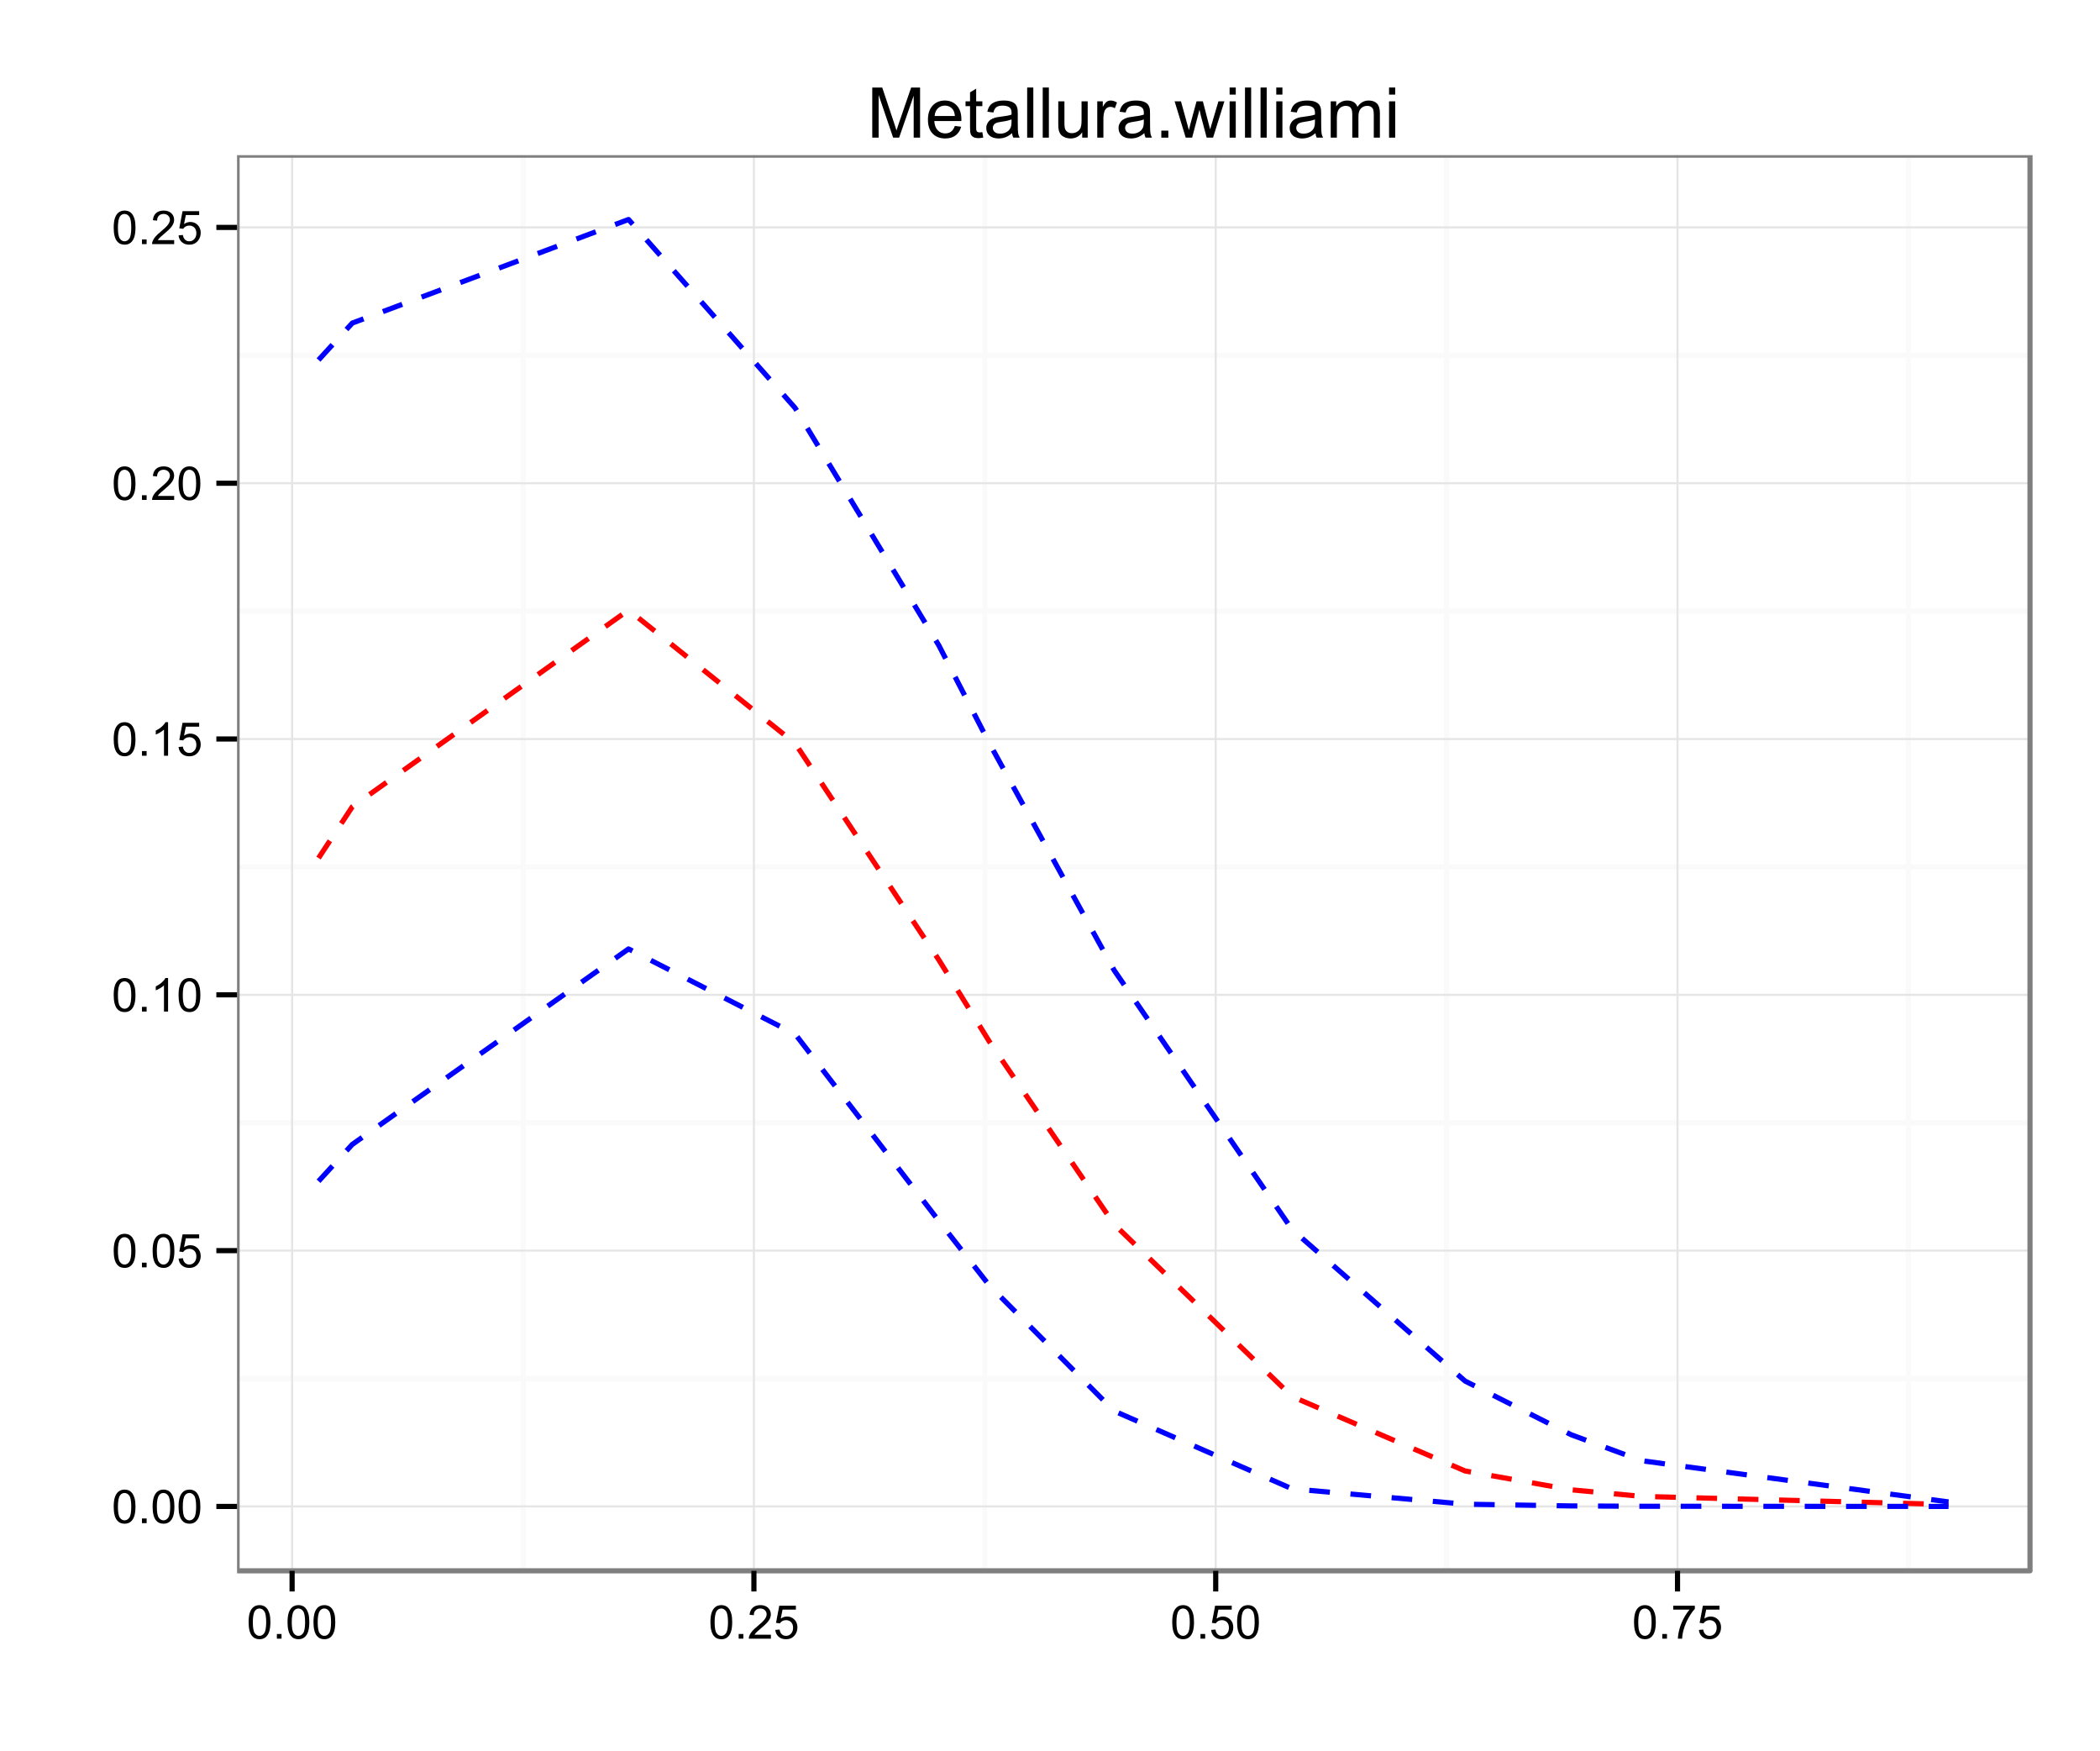
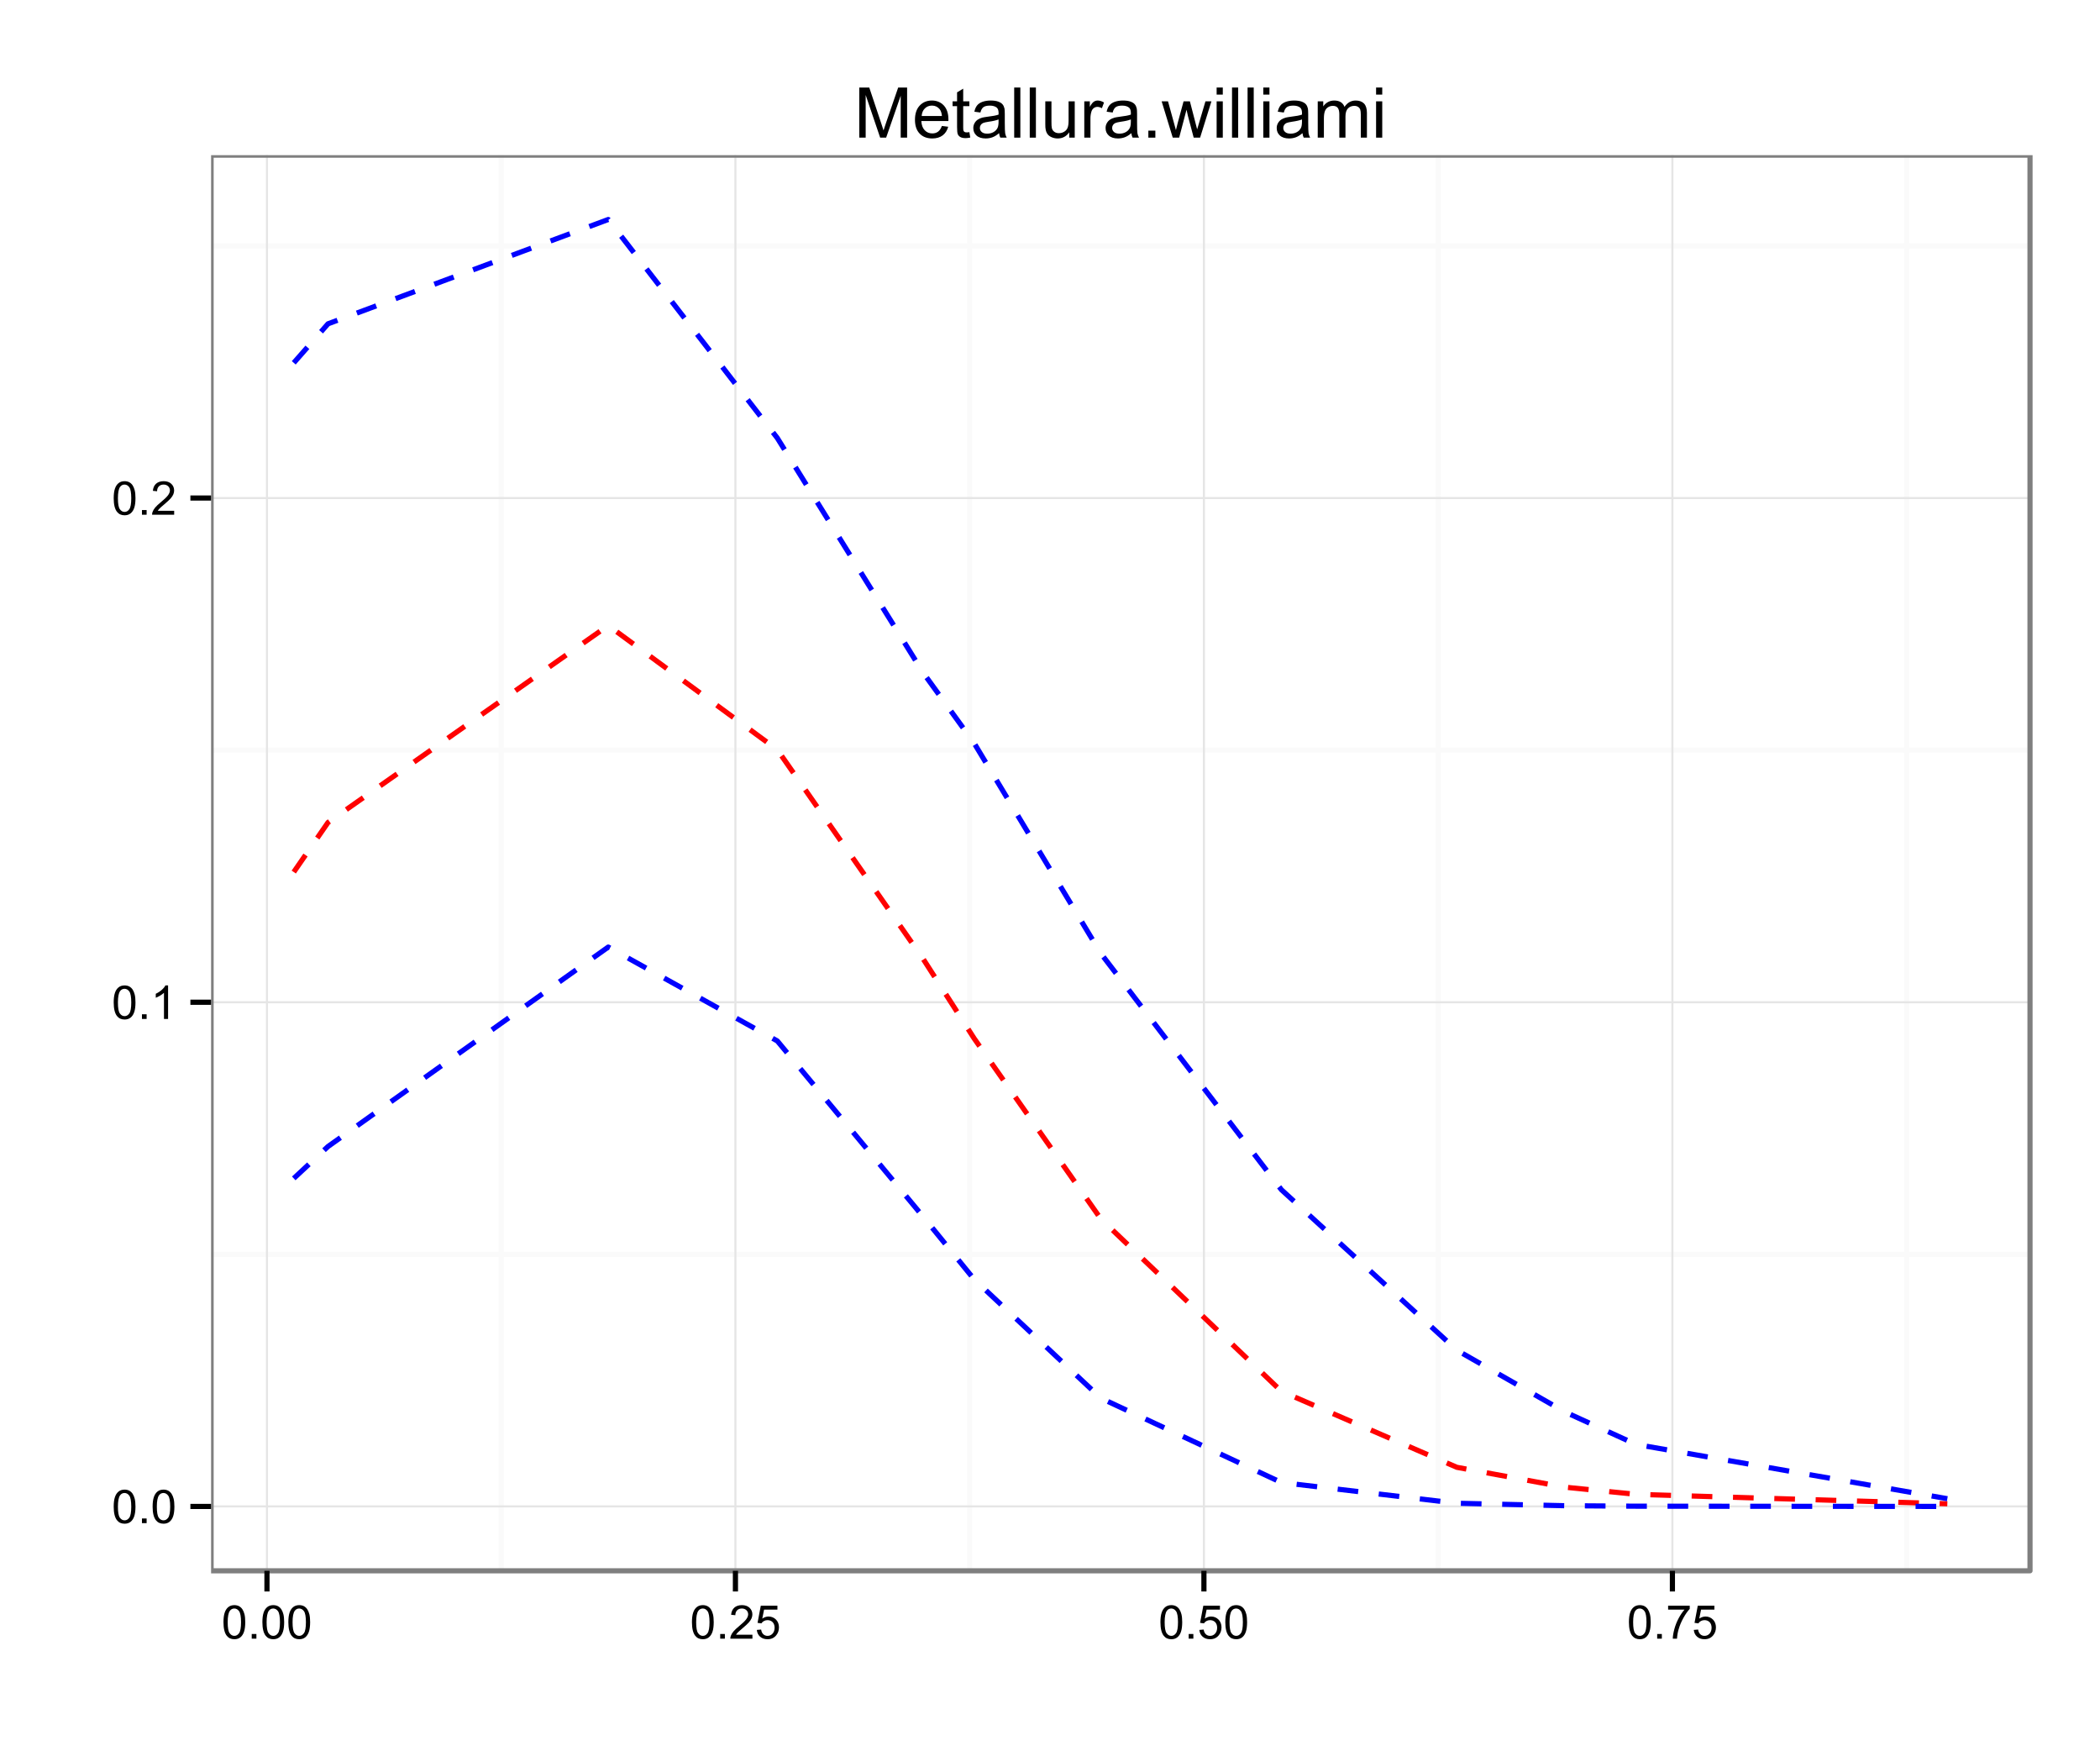
<svg xmlns="http://www.w3.org/2000/svg" xmlns:xlink="http://www.w3.org/1999/xlink" width="432pt" height="360pt" viewBox="0 0 432 360" version="1.1">
  <defs>
    <g>
      <symbol overflow="visible" id="glyph0-0">
        <path style="stroke:none;" d="M 0.398 -3.391 C 0.398 -4.199 0.48 -4.852 0.648 -5.352 C 0.812 -5.844 1.062 -6.227 1.395 -6.496 C 1.723 -6.762 2.137 -6.895 2.641 -6.898 C 3.004 -6.895 3.328 -6.82 3.609 -6.676 C 3.887 -6.523 4.113 -6.312 4.297 -6.035 C 4.477 -5.754 4.621 -5.41 4.723 -5.012 C 4.824 -4.605 4.875 -4.066 4.879 -3.391 C 4.875 -2.582 4.793 -1.93 4.629 -1.438 C 4.465 -0.938 4.215 -0.555 3.887 -0.289 C 3.555 -0.016 3.141 0.117 2.641 0.117 C 1.973 0.117 1.453 -0.117 1.078 -0.594 C 0.625 -1.164 0.398 -2.098 0.398 -3.391 Z M 1.266 -3.391 C 1.266 -2.258 1.395 -1.508 1.66 -1.137 C 1.922 -0.762 2.25 -0.574 2.641 -0.578 C 3.023 -0.574 3.348 -0.762 3.613 -1.141 C 3.875 -1.512 4.008 -2.262 4.012 -3.391 C 4.008 -4.52 3.875 -5.27 3.613 -5.645 C 3.348 -6.012 3.02 -6.199 2.629 -6.203 C 2.238 -6.199 1.93 -6.035 1.703 -5.711 C 1.41 -5.289 1.266 -4.516 1.266 -3.391 Z M 1.266 -3.391 " />
      </symbol>
      <symbol overflow="visible" id="glyph0-1">
        <path style="stroke:none;" d="M 0.871 0 L 0.871 -0.961 L 1.832 -0.961 L 1.832 0 Z M 0.871 0 " />
      </symbol>
      <symbol overflow="visible" id="glyph0-2">
-         <path style="stroke:none;" d="M 0.398 -1.801 L 1.285 -1.875 C 1.348 -1.441 1.5 -1.117 1.742 -0.902 C 1.977 -0.684 2.266 -0.574 2.605 -0.578 C 3.008 -0.574 3.352 -0.727 3.637 -1.035 C 3.914 -1.34 4.055 -1.746 4.059 -2.254 C 4.055 -2.734 3.918 -3.113 3.652 -3.395 C 3.379 -3.668 3.027 -3.809 2.594 -3.812 C 2.316 -3.809 2.07 -3.746 1.855 -3.625 C 1.633 -3.5 1.461 -3.34 1.34 -3.145 L 0.547 -3.25 L 1.215 -6.777 L 4.633 -6.777 L 4.633 -5.973 L 1.891 -5.973 L 1.52 -4.125 C 1.926 -4.41 2.359 -4.551 2.816 -4.555 C 3.414 -4.551 3.922 -4.344 4.336 -3.93 C 4.746 -3.512 4.949 -2.977 4.953 -2.328 C 4.949 -1.703 4.77 -1.168 4.41 -0.719 C 3.969 -0.16 3.367 0.117 2.605 0.117 C 1.977 0.117 1.465 -0.055 1.074 -0.406 C 0.676 -0.754 0.453 -1.219 0.398 -1.801 Z M 0.398 -1.801 " />
+         <path style="stroke:none;" d="M 3.578 0 L 2.734 0 L 2.734 -5.375 C 2.527 -5.18 2.262 -4.988 1.934 -4.793 C 1.602 -4.598 1.305 -4.453 1.047 -4.359 L 1.047 -5.176 C 1.516 -5.395 1.926 -5.664 2.281 -5.98 C 2.633 -6.293 2.883 -6.598 3.031 -6.898 L 3.578 -6.898 Z M 3.578 0 " />
      </symbol>
      <symbol overflow="visible" id="glyph0-3">
-         <path style="stroke:none;" d="M 3.578 0 L 2.734 0 L 2.734 -5.375 C 2.527 -5.18 2.262 -4.988 1.934 -4.793 C 1.602 -4.598 1.305 -4.453 1.047 -4.359 L 1.047 -5.176 C 1.516 -5.395 1.926 -5.664 2.281 -5.98 C 2.633 -6.293 2.883 -6.598 3.031 -6.898 L 3.578 -6.898 Z M 3.578 0 " />
+         <path style="stroke:none;" d="M 4.832 -0.812 L 4.832 0 L 0.289 0 C 0.281 -0.203 0.316 -0.398 0.391 -0.586 C 0.504 -0.895 0.688 -1.199 0.945 -1.5 C 1.195 -1.797 1.562 -2.141 2.047 -2.539 C 2.789 -3.148 3.297 -3.637 3.562 -3.996 C 3.824 -4.352 3.953 -4.688 3.957 -5.012 C 3.953 -5.34 3.836 -5.621 3.598 -5.855 C 3.355 -6.082 3.043 -6.199 2.664 -6.203 C 2.254 -6.199 1.93 -6.078 1.688 -5.836 C 1.441 -5.59 1.316 -5.25 1.316 -4.824 L 0.449 -4.914 C 0.508 -5.559 0.73 -6.051 1.121 -6.391 C 1.504 -6.727 2.023 -6.895 2.68 -6.898 C 3.336 -6.895 3.859 -6.715 4.246 -6.352 C 4.629 -5.984 4.82 -5.531 4.824 -4.992 C 4.82 -4.715 4.766 -4.441 4.652 -4.18 C 4.539 -3.91 4.352 -3.633 4.094 -3.34 C 3.832 -3.047 3.398 -2.645 2.793 -2.133 C 2.285 -1.707 1.961 -1.418 1.816 -1.266 C 1.672 -1.113 1.551 -0.961 1.461 -0.812 Z M 4.832 -0.812 " />
      </symbol>
      <symbol overflow="visible" id="glyph0-4">
-         <path style="stroke:none;" d="M 4.832 -0.812 L 4.832 0 L 0.289 0 C 0.281 -0.203 0.316 -0.398 0.391 -0.586 C 0.504 -0.895 0.688 -1.199 0.945 -1.5 C 1.195 -1.797 1.562 -2.141 2.047 -2.539 C 2.789 -3.148 3.297 -3.637 3.562 -3.996 C 3.824 -4.352 3.953 -4.688 3.957 -5.012 C 3.953 -5.34 3.836 -5.621 3.598 -5.855 C 3.355 -6.082 3.043 -6.199 2.664 -6.203 C 2.254 -6.199 1.93 -6.078 1.688 -5.836 C 1.441 -5.59 1.316 -5.25 1.316 -4.824 L 0.449 -4.914 C 0.508 -5.559 0.73 -6.051 1.121 -6.391 C 1.504 -6.727 2.023 -6.895 2.68 -6.898 C 3.336 -6.895 3.859 -6.715 4.246 -6.352 C 4.629 -5.984 4.82 -5.531 4.824 -4.992 C 4.82 -4.715 4.766 -4.441 4.652 -4.18 C 4.539 -3.91 4.352 -3.633 4.094 -3.34 C 3.832 -3.047 3.398 -2.645 2.793 -2.133 C 2.285 -1.707 1.961 -1.418 1.816 -1.266 C 1.672 -1.113 1.551 -0.961 1.461 -0.812 Z M 4.832 -0.812 " />
+         <path style="stroke:none;" d="M 0.398 -1.801 L 1.285 -1.875 C 1.348 -1.441 1.5 -1.117 1.742 -0.902 C 1.977 -0.684 2.266 -0.574 2.605 -0.578 C 3.008 -0.574 3.352 -0.727 3.637 -1.035 C 3.914 -1.34 4.055 -1.746 4.059 -2.254 C 4.055 -2.734 3.918 -3.113 3.652 -3.395 C 3.379 -3.668 3.027 -3.809 2.594 -3.812 C 2.316 -3.809 2.07 -3.746 1.855 -3.625 C 1.633 -3.5 1.461 -3.34 1.34 -3.145 L 0.547 -3.25 L 1.215 -6.777 L 4.633 -6.777 L 4.633 -5.973 L 1.891 -5.973 L 1.52 -4.125 C 1.926 -4.41 2.359 -4.551 2.816 -4.555 C 3.414 -4.551 3.922 -4.344 4.336 -3.93 C 4.746 -3.512 4.949 -2.977 4.953 -2.328 C 4.949 -1.703 4.77 -1.168 4.41 -0.719 C 3.969 -0.16 3.367 0.117 2.605 0.117 C 1.977 0.117 1.465 -0.055 1.074 -0.406 C 0.676 -0.754 0.453 -1.219 0.398 -1.801 Z M 0.398 -1.801 " />
      </symbol>
      <symbol overflow="visible" id="glyph0-5">
        <path style="stroke:none;" d="M 0.453 -5.973 L 0.453 -6.781 L 4.902 -6.781 L 4.902 -6.125 C 4.461 -5.656 4.027 -5.039 3.602 -4.27 C 3.168 -3.496 2.836 -2.703 2.605 -1.891 C 2.434 -1.312 2.324 -0.684 2.281 0 L 1.414 0 C 1.422 -0.539 1.531 -1.191 1.734 -1.961 C 1.938 -2.723 2.227 -3.461 2.609 -4.176 C 2.984 -4.883 3.391 -5.48 3.82 -5.973 Z M 0.453 -5.973 " />
      </symbol>
      <symbol overflow="visible" id="glyph1-0">
        <path style="stroke:none;" d="M 1.07 0 L 1.07 -10.309 L 3.121 -10.309 L 5.562 -3.008 C 5.781 -2.324 5.945 -1.816 6.055 -1.484 C 6.168 -1.855 6.352 -2.406 6.602 -3.137 L 9.07 -10.309 L 10.906 -10.309 L 10.906 0 L 9.59 0 L 9.59 -8.629 L 6.594 0 L 5.363 0 L 2.383 -8.773 L 2.383 0 Z M 1.07 0 " />
      </symbol>
      <symbol overflow="visible" id="glyph1-1">
        <path style="stroke:none;" d="M 6.062 -2.406 L 7.367 -2.242 C 7.156 -1.477 6.777 -0.883 6.223 -0.465 C 5.664 -0.043 4.949 0.164 4.086 0.168 C 2.988 0.164 2.121 -0.168 1.484 -0.84 C 0.844 -1.508 0.527 -2.453 0.527 -3.672 C 0.527 -4.926 0.848 -5.898 1.496 -6.594 C 2.141 -7.285 2.98 -7.633 4.016 -7.637 C 5.008 -7.633 5.824 -7.293 6.461 -6.617 C 7.09 -5.934 7.406 -4.977 7.41 -3.746 C 7.406 -3.668 7.402 -3.559 7.402 -3.41 L 1.836 -3.41 C 1.879 -2.59 2.113 -1.961 2.531 -1.523 C 2.945 -1.086 3.465 -0.867 4.094 -0.871 C 4.555 -0.867 4.949 -0.988 5.281 -1.234 C 5.605 -1.477 5.867 -1.867 6.062 -2.406 Z M 1.906 -4.449 L 6.074 -4.449 C 6.016 -5.074 5.855 -5.547 5.598 -5.863 C 5.191 -6.348 4.668 -6.59 4.027 -6.594 C 3.441 -6.59 2.953 -6.398 2.562 -6.012 C 2.164 -5.621 1.945 -5.098 1.906 -4.449 Z M 1.906 -4.449 " />
      </symbol>
      <symbol overflow="visible" id="glyph1-2">
        <path style="stroke:none;" d="M 3.711 -1.133 L 3.895 -0.016 C 3.535 0.059 3.215 0.094 2.938 0.098 C 2.477 0.094 2.121 0.023 1.871 -0.117 C 1.613 -0.262 1.438 -0.453 1.336 -0.691 C 1.23 -0.926 1.176 -1.422 1.18 -2.188 L 1.18 -6.484 L 0.254 -6.484 L 0.254 -7.469 L 1.18 -7.469 L 1.18 -9.316 L 2.441 -10.074 L 2.441 -7.469 L 3.711 -7.469 L 3.711 -6.484 L 2.441 -6.484 L 2.441 -2.117 C 2.438 -1.75 2.461 -1.52 2.508 -1.418 C 2.551 -1.316 2.621 -1.234 2.723 -1.172 C 2.82 -1.109 2.965 -1.078 3.156 -1.082 C 3.293 -1.078 3.477 -1.094 3.711 -1.133 Z M 3.711 -1.133 " />
      </symbol>
      <symbol overflow="visible" id="glyph1-3">
        <path style="stroke:none;" d="M 5.82 -0.922 C 5.348 -0.52 4.898 -0.238 4.465 -0.078 C 4.031 0.086 3.566 0.164 3.074 0.168 C 2.25 0.164 1.617 -0.035 1.18 -0.434 C 0.734 -0.832 0.516 -1.344 0.52 -1.969 C 0.516 -2.332 0.598 -2.664 0.77 -2.969 C 0.934 -3.27 1.152 -3.512 1.422 -3.699 C 1.691 -3.879 1.996 -4.02 2.336 -4.113 C 2.582 -4.176 2.957 -4.238 3.461 -4.305 C 4.48 -4.422 5.23 -4.566 5.715 -4.738 C 5.715 -4.91 5.719 -5.02 5.723 -5.07 C 5.719 -5.582 5.598 -5.945 5.363 -6.16 C 5.035 -6.441 4.555 -6.586 3.922 -6.59 C 3.324 -6.586 2.887 -6.48 2.605 -6.273 C 2.32 -6.062 2.109 -5.695 1.977 -5.168 L 0.738 -5.336 C 0.848 -5.863 1.031 -6.293 1.293 -6.621 C 1.547 -6.945 1.918 -7.195 2.41 -7.371 C 2.895 -7.547 3.461 -7.633 4.105 -7.637 C 4.742 -7.633 5.262 -7.559 5.66 -7.41 C 6.059 -7.258 6.352 -7.07 6.539 -6.844 C 6.727 -6.617 6.855 -6.328 6.934 -5.984 C 6.973 -5.766 6.996 -5.379 6.996 -4.816 L 6.996 -3.129 C 6.996 -1.949 7.02 -1.203 7.074 -0.895 C 7.125 -0.582 7.234 -0.285 7.398 0 L 6.074 0 C 5.941 -0.262 5.855 -0.566 5.82 -0.922 Z M 5.715 -3.746 C 5.254 -3.555 4.566 -3.398 3.648 -3.27 C 3.125 -3.191 2.758 -3.105 2.543 -3.016 C 2.328 -2.918 2.16 -2.781 2.047 -2.605 C 1.926 -2.422 1.867 -2.223 1.871 -2.004 C 1.867 -1.664 1.996 -1.383 2.254 -1.16 C 2.508 -0.934 2.883 -0.82 3.375 -0.824 C 3.859 -0.82 4.293 -0.926 4.676 -1.141 C 5.055 -1.352 5.332 -1.645 5.512 -2.02 C 5.645 -2.301 5.711 -2.723 5.715 -3.285 Z M 5.715 -3.746 " />
      </symbol>
      <symbol overflow="visible" id="glyph1-4">
        <path style="stroke:none;" d="M 0.922 0 L 0.922 -10.309 L 2.188 -10.309 L 2.188 0 Z M 0.922 0 " />
      </symbol>
      <symbol overflow="visible" id="glyph1-5">
        <path style="stroke:none;" d="M 5.844 0 L 5.844 -1.098 C 5.258 -0.254 4.469 0.164 3.473 0.168 C 3.031 0.164 2.621 0.082 2.238 -0.082 C 1.855 -0.25 1.57 -0.461 1.387 -0.719 C 1.199 -0.973 1.07 -1.285 1 -1.66 C 0.945 -1.902 0.918 -2.297 0.922 -2.84 L 0.922 -7.469 L 2.188 -7.469 L 2.188 -3.324 C 2.184 -2.66 2.211 -2.215 2.266 -1.988 C 2.34 -1.652 2.508 -1.395 2.77 -1.207 C 3.023 -1.016 3.344 -0.918 3.727 -0.922 C 4.105 -0.918 4.461 -1.016 4.793 -1.211 C 5.125 -1.402 5.359 -1.668 5.5 -2.008 C 5.637 -2.34 5.707 -2.824 5.711 -3.465 L 5.711 -7.469 L 6.977 -7.469 L 6.977 0 Z M 5.844 0 " />
      </symbol>
      <symbol overflow="visible" id="glyph1-6">
        <path style="stroke:none;" d="M 0.934 0 L 0.934 -7.469 L 2.074 -7.469 L 2.074 -6.336 C 2.363 -6.859 2.629 -7.211 2.879 -7.383 C 3.121 -7.551 3.395 -7.633 3.691 -7.637 C 4.117 -7.633 4.551 -7.496 4.992 -7.227 L 4.555 -6.055 C 4.242 -6.234 3.934 -6.328 3.629 -6.328 C 3.348 -6.328 3.102 -6.242 2.883 -6.078 C 2.66 -5.906 2.5 -5.676 2.41 -5.387 C 2.266 -4.934 2.195 -4.441 2.199 -3.91 L 2.199 0 Z M 0.934 0 " />
      </symbol>
      <symbol overflow="visible" id="glyph1-7">
        <path style="stroke:none;" d="M 1.309 0 L 1.309 -1.441 L 2.75 -1.441 L 2.75 0 Z M 1.309 0 " />
      </symbol>
      <symbol overflow="visible" id="glyph1-8">
        <path style="stroke:none;" d="M 2.328 0 L 0.043 -7.469 L 1.352 -7.469 L 2.539 -3.156 L 2.98 -1.555 C 2.996 -1.629 3.125 -2.145 3.367 -3.094 L 4.555 -7.469 L 5.855 -7.469 L 6.977 -3.137 L 7.348 -1.707 L 7.777 -3.148 L 9.055 -7.469 L 10.285 -7.469 L 7.953 0 L 6.637 0 L 5.449 -4.473 L 5.16 -5.746 L 3.648 0 Z M 2.328 0 " />
      </symbol>
      <symbol overflow="visible" id="glyph1-9">
        <path style="stroke:none;" d="M 0.957 -8.852 L 0.957 -10.309 L 2.223 -10.309 L 2.223 -8.852 Z M 0.957 0 L 0.957 -7.469 L 2.223 -7.469 L 2.223 0 Z M 0.957 0 " />
      </symbol>
      <symbol overflow="visible" id="glyph1-10">
        <path style="stroke:none;" d="M 0.949 0 L 0.949 -7.469 L 2.082 -7.469 L 2.082 -6.418 C 2.312 -6.781 2.625 -7.078 3.016 -7.301 C 3.402 -7.523 3.844 -7.633 4.344 -7.637 C 4.895 -7.633 5.352 -7.52 5.707 -7.289 C 6.059 -7.059 6.305 -6.738 6.453 -6.328 C 7.039 -7.199 7.809 -7.633 8.762 -7.637 C 9.496 -7.633 10.066 -7.43 10.469 -7.02 C 10.863 -6.609 11.062 -5.977 11.066 -5.125 L 11.066 0 L 9.809 0 L 9.809 -4.703 C 9.809 -5.207 9.766 -5.57 9.684 -5.797 C 9.602 -6.016 9.453 -6.195 9.238 -6.336 C 9.02 -6.469 8.766 -6.539 8.48 -6.539 C 7.949 -6.539 7.516 -6.363 7.172 -6.016 C 6.824 -5.664 6.648 -5.105 6.652 -4.34 L 6.652 0 L 5.387 0 L 5.387 -4.852 C 5.383 -5.414 5.281 -5.836 5.074 -6.117 C 4.867 -6.398 4.527 -6.539 4.062 -6.539 C 3.703 -6.539 3.375 -6.445 3.074 -6.258 C 2.77 -6.07 2.551 -5.793 2.418 -5.434 C 2.281 -5.07 2.215 -4.551 2.215 -3.875 L 2.215 0 Z M 0.949 0 " />
      </symbol>
    </g>
    <clipPath id="clip1">
-       <path d="M 48.762 31.906 L 418.602 31.906 L 418.602 324.051 L 48.762 324.051 Z M 48.762 31.906 " />
+       <path d="M 43.422 31.906 L 418.602 31.906 L 418.602 324.051 L 43.422 324.051 Z M 43.422 31.906 " />
    </clipPath>
  </defs>
-   <g id="surface241">
+   <g id="surface286">
    <rect x="0" y="0" width="432" height="360" style="fill:rgb(100%,100%,100%);fill-opacity:1;stroke:none;" />
    <rect x="0" y="0" width="432" height="360" style="fill:rgb(100%,100%,100%);fill-opacity:1;stroke:none;" />
    <path style="fill:none;stroke-width:1.063;stroke-linecap:round;stroke-linejoin:round;stroke:rgb(100%,100%,100%);stroke-opacity:1;stroke-miterlimit:10;" d="M 0 360 L 432 360 L 432 0 L 0 0 Z M 0 360 " />
    <g clip-path="url(#clip1)" clip-rule="nonzero">
-       <path style=" stroke:none;fill-rule:nonzero;fill:rgb(100%,100%,100%);fill-opacity:1;" d="M 48.762 323.051 L 417.602 323.051 L 417.602 31.906 L 48.762 31.906 Z M 48.762 323.051 " />
-       <path style="fill:none;stroke-width:1.063;stroke-linecap:butt;stroke-linejoin:round;stroke:rgb(98.039%,98.039%,98.039%);stroke-opacity:1;stroke-miterlimit:10;" d="M 48.762 283.512 L 417.602 283.512 " />
-       <path style="fill:none;stroke-width:1.063;stroke-linecap:butt;stroke-linejoin:round;stroke:rgb(98.039%,98.039%,98.039%);stroke-opacity:1;stroke-miterlimit:10;" d="M 48.762 230.902 L 417.602 230.902 " />
-       <path style="fill:none;stroke-width:1.063;stroke-linecap:butt;stroke-linejoin:round;stroke:rgb(98.039%,98.039%,98.039%);stroke-opacity:1;stroke-miterlimit:10;" d="M 48.762 178.293 L 417.602 178.293 " />
-       <path style="fill:none;stroke-width:1.063;stroke-linecap:butt;stroke-linejoin:round;stroke:rgb(98.039%,98.039%,98.039%);stroke-opacity:1;stroke-miterlimit:10;" d="M 48.762 125.684 L 417.602 125.684 " />
-       <path style="fill:none;stroke-width:1.063;stroke-linecap:butt;stroke-linejoin:round;stroke:rgb(98.039%,98.039%,98.039%);stroke-opacity:1;stroke-miterlimit:10;" d="M 48.762 73.074 L 417.602 73.074 " />
-       <path style="fill:none;stroke-width:1.063;stroke-linecap:butt;stroke-linejoin:round;stroke:rgb(98.039%,98.039%,98.039%);stroke-opacity:1;stroke-miterlimit:10;" d="M 107.59 323.051 L 107.59 31.906 " />
-       <path style="fill:none;stroke-width:1.063;stroke-linecap:butt;stroke-linejoin:round;stroke:rgb(98.039%,98.039%,98.039%);stroke-opacity:1;stroke-miterlimit:10;" d="M 202.59 323.051 L 202.59 31.906 " />
-       <path style="fill:none;stroke-width:1.063;stroke-linecap:butt;stroke-linejoin:round;stroke:rgb(98.039%,98.039%,98.039%);stroke-opacity:1;stroke-miterlimit:10;" d="M 297.59 323.051 L 297.59 31.906 " />
-       <path style="fill:none;stroke-width:1.063;stroke-linecap:butt;stroke-linejoin:round;stroke:rgb(98.039%,98.039%,98.039%);stroke-opacity:1;stroke-miterlimit:10;" d="M 392.59 323.051 L 392.59 31.906 " />
-       <path style="fill:none;stroke-width:0.425;stroke-linecap:butt;stroke-linejoin:round;stroke:rgb(89.804%,89.804%,89.804%);stroke-opacity:1;stroke-miterlimit:10;" d="M 48.762 309.816 L 417.602 309.816 " />
-       <path style="fill:none;stroke-width:0.425;stroke-linecap:butt;stroke-linejoin:round;stroke:rgb(89.804%,89.804%,89.804%);stroke-opacity:1;stroke-miterlimit:10;" d="M 48.762 257.207 L 417.602 257.207 " />
-       <path style="fill:none;stroke-width:0.425;stroke-linecap:butt;stroke-linejoin:round;stroke:rgb(89.804%,89.804%,89.804%);stroke-opacity:1;stroke-miterlimit:10;" d="M 48.762 204.598 L 417.602 204.598 " />
-       <path style="fill:none;stroke-width:0.425;stroke-linecap:butt;stroke-linejoin:round;stroke:rgb(89.804%,89.804%,89.804%);stroke-opacity:1;stroke-miterlimit:10;" d="M 48.762 151.988 L 417.602 151.988 " />
-       <path style="fill:none;stroke-width:0.425;stroke-linecap:butt;stroke-linejoin:round;stroke:rgb(89.804%,89.804%,89.804%);stroke-opacity:1;stroke-miterlimit:10;" d="M 48.762 99.379 L 417.602 99.379 " />
-       <path style="fill:none;stroke-width:0.425;stroke-linecap:butt;stroke-linejoin:round;stroke:rgb(89.804%,89.804%,89.804%);stroke-opacity:1;stroke-miterlimit:10;" d="M 48.762 46.77 L 417.602 46.77 " />
-       <path style="fill:none;stroke-width:0.425;stroke-linecap:butt;stroke-linejoin:round;stroke:rgb(89.804%,89.804%,89.804%);stroke-opacity:1;stroke-miterlimit:10;" d="M 60.09 323.051 L 60.09 31.906 " />
-       <path style="fill:none;stroke-width:0.425;stroke-linecap:butt;stroke-linejoin:round;stroke:rgb(89.804%,89.804%,89.804%);stroke-opacity:1;stroke-miterlimit:10;" d="M 155.09 323.051 L 155.09 31.906 " />
-       <path style="fill:none;stroke-width:0.425;stroke-linecap:butt;stroke-linejoin:round;stroke:rgb(89.804%,89.804%,89.804%);stroke-opacity:1;stroke-miterlimit:10;" d="M 250.09 323.051 L 250.09 31.906 " />
-       <path style="fill:none;stroke-width:0.425;stroke-linecap:butt;stroke-linejoin:round;stroke:rgb(89.804%,89.804%,89.804%);stroke-opacity:1;stroke-miterlimit:10;" d="M 345.09 323.051 L 345.09 31.906 " />
-       <path style="fill:none;stroke-width:1.063;stroke-linecap:butt;stroke-linejoin:round;stroke:rgb(100%,0%,0%);stroke-opacity:1;stroke-dasharray:4.252,4.252;stroke-miterlimit:1;" d="M 65.527 176.473 L 72.477 165.918 L 129.297 125.457 L 163.582 152.902 L 193.156 197.453 L 203.508 214.188 L 229.18 251.777 L 265.797 287.215 L 301.383 302.52 L 323.227 306.395 L 337.715 307.75 L 400.836 309.418 " />
-       <path style="fill:none;stroke-width:1.063;stroke-linecap:butt;stroke-linejoin:round;stroke:rgb(0%,0%,100%);stroke-opacity:1;stroke-dasharray:4.252,4.252;stroke-miterlimit:1;" d="M 65.527 74.035 L 72.477 66.441 L 129.297 45.141 L 163.582 83.922 L 193.156 132.777 L 203.508 152.832 L 229.18 199.52 L 265.797 252.863 L 301.383 284.031 L 323.227 295.078 L 337.715 300.418 L 400.836 308.887 " />
-       <path style="fill:none;stroke-width:1.063;stroke-linecap:butt;stroke-linejoin:round;stroke:rgb(0%,0%,100%);stroke-opacity:1;stroke-dasharray:4.252,4.252;stroke-miterlimit:1;" d="M 65.527 242.934 L 72.477 235.359 L 129.297 195.16 L 163.582 212.676 L 193.156 251.129 L 203.508 264.359 L 229.18 290.188 L 265.797 306.195 L 301.383 309.355 L 323.227 309.715 L 337.715 309.781 L 400.836 309.816 " />
-       <path style="fill:none;stroke-width:1.063;stroke-linecap:round;stroke-linejoin:round;stroke:rgb(49.804%,49.804%,49.804%);stroke-opacity:1;stroke-miterlimit:10;" d="M 48.762 323.051 L 417.602 323.051 L 417.602 31.906 L 48.762 31.906 Z M 48.762 323.051 " />
+       <path style=" stroke:none;fill-rule:nonzero;fill:rgb(100%,100%,100%);fill-opacity:1;" d="M 43.422 323.051 L 417.602 323.051 L 417.602 31.906 L 43.422 31.906 Z M 43.422 323.051 " />
+       <path style="fill:none;stroke-width:1.063;stroke-linecap:butt;stroke-linejoin:round;stroke:rgb(98.039%,98.039%,98.039%);stroke-opacity:1;stroke-miterlimit:10;" d="M 43.422 257.969 L 417.602 257.969 " />
+       <path style="fill:none;stroke-width:1.063;stroke-linecap:butt;stroke-linejoin:round;stroke:rgb(98.039%,98.039%,98.039%);stroke-opacity:1;stroke-miterlimit:10;" d="M 43.422 154.273 L 417.602 154.273 " />
+       <path style="fill:none;stroke-width:1.063;stroke-linecap:butt;stroke-linejoin:round;stroke:rgb(98.039%,98.039%,98.039%);stroke-opacity:1;stroke-miterlimit:10;" d="M 43.422 50.578 L 417.602 50.578 " />
+       <path style="fill:none;stroke-width:1.063;stroke-linecap:butt;stroke-linejoin:round;stroke:rgb(98.039%,98.039%,98.039%);stroke-opacity:1;stroke-miterlimit:10;" d="M 103.105 323.051 L 103.105 31.906 " />
+       <path style="fill:none;stroke-width:1.063;stroke-linecap:butt;stroke-linejoin:round;stroke:rgb(98.039%,98.039%,98.039%);stroke-opacity:1;stroke-miterlimit:10;" d="M 199.477 323.051 L 199.477 31.906 " />
+       <path style="fill:none;stroke-width:1.063;stroke-linecap:butt;stroke-linejoin:round;stroke:rgb(98.039%,98.039%,98.039%);stroke-opacity:1;stroke-miterlimit:10;" d="M 295.852 323.051 L 295.852 31.906 " />
+       <path style="fill:none;stroke-width:1.063;stroke-linecap:butt;stroke-linejoin:round;stroke:rgb(98.039%,98.039%,98.039%);stroke-opacity:1;stroke-miterlimit:10;" d="M 392.227 323.051 L 392.227 31.906 " />
+       <path style="fill:none;stroke-width:0.425;stroke-linecap:butt;stroke-linejoin:round;stroke:rgb(89.804%,89.804%,89.804%);stroke-opacity:1;stroke-miterlimit:10;" d="M 43.422 309.816 L 417.602 309.816 " />
+       <path style="fill:none;stroke-width:0.425;stroke-linecap:butt;stroke-linejoin:round;stroke:rgb(89.804%,89.804%,89.804%);stroke-opacity:1;stroke-miterlimit:10;" d="M 43.422 206.121 L 417.602 206.121 " />
+       <path style="fill:none;stroke-width:0.425;stroke-linecap:butt;stroke-linejoin:round;stroke:rgb(89.804%,89.804%,89.804%);stroke-opacity:1;stroke-miterlimit:10;" d="M 43.422 102.426 L 417.602 102.426 " />
+       <path style="fill:none;stroke-width:0.425;stroke-linecap:butt;stroke-linejoin:round;stroke:rgb(89.804%,89.804%,89.804%);stroke-opacity:1;stroke-miterlimit:10;" d="M 54.918 323.051 L 54.918 31.906 " />
+       <path style="fill:none;stroke-width:0.425;stroke-linecap:butt;stroke-linejoin:round;stroke:rgb(89.804%,89.804%,89.804%);stroke-opacity:1;stroke-miterlimit:10;" d="M 151.289 323.051 L 151.289 31.906 " />
+       <path style="fill:none;stroke-width:0.425;stroke-linecap:butt;stroke-linejoin:round;stroke:rgb(89.804%,89.804%,89.804%);stroke-opacity:1;stroke-miterlimit:10;" d="M 247.664 323.051 L 247.664 31.906 " />
+       <path style="fill:none;stroke-width:0.425;stroke-linecap:butt;stroke-linejoin:round;stroke:rgb(89.804%,89.804%,89.804%);stroke-opacity:1;stroke-miterlimit:10;" d="M 344.039 323.051 L 344.039 31.906 " />
+       <path style="fill:none;stroke-width:1.063;stroke-linecap:butt;stroke-linejoin:round;stroke:rgb(100%,0%,0%);stroke-opacity:1;stroke-dasharray:4.252,4.252;stroke-miterlimit:1;" d="M 60.43 179.348 L 67.48 169.145 L 125.125 128.641 L 159.906 154.195 L 189.906 197.215 L 200.406 213.582 L 226.453 250.676 L 263.598 286.133 L 299.699 301.77 L 321.863 305.852 L 336.559 307.324 L 400.594 309.27 " />
+       <path style="fill:none;stroke-width:1.063;stroke-linecap:butt;stroke-linejoin:round;stroke:rgb(0%,0%,100%);stroke-opacity:1;stroke-dasharray:4.252,4.252;stroke-miterlimit:1;" d="M 60.43 74.621 L 67.48 66.594 L 125.125 45.141 L 159.906 90.086 L 189.906 138.355 L 200.406 152.855 L 226.453 196.086 L 263.598 244.68 L 299.699 277.684 L 321.863 290.352 L 336.559 297.062 L 400.594 308.227 " />
+       <path style="fill:none;stroke-width:1.063;stroke-linecap:butt;stroke-linejoin:round;stroke:rgb(0%,0%,100%);stroke-opacity:1;stroke-dasharray:4.252,4.252;stroke-miterlimit:1;" d="M 60.43 242.352 L 67.48 235.789 L 125.125 194.773 L 159.906 214.086 L 189.906 250.23 L 200.406 263.121 L 226.453 287.547 L 263.598 304.895 L 299.699 309.164 L 321.863 309.668 L 336.559 309.766 L 400.594 309.816 " />
+       <path style="fill:none;stroke-width:1.063;stroke-linecap:round;stroke-linejoin:round;stroke:rgb(49.804%,49.804%,49.804%);stroke-opacity:1;stroke-miterlimit:10;" d="M 43.422 323.051 L 417.602 323.051 L 417.602 31.906 L 43.422 31.906 Z M 43.422 323.051 " />
    </g>
    <g style="fill:rgb(0%,0%,0%);fill-opacity:1;">
      <use xlink:href="#glyph0-0" x="22.992" y="313.254" />
      <use xlink:href="#glyph0-1" x="28.331" y="313.254" />
      <use xlink:href="#glyph0-0" x="30.998" y="313.254" />
-       <use xlink:href="#glyph0-0" x="36.337" y="313.254" />
    </g>
    <g style="fill:rgb(0%,0%,0%);fill-opacity:1;">
-       <use xlink:href="#glyph0-0" x="22.992" y="260.645" />
-       <use xlink:href="#glyph0-1" x="28.331" y="260.645" />
-       <use xlink:href="#glyph0-0" x="30.998" y="260.645" />
-       <use xlink:href="#glyph0-2" x="36.337" y="260.645" />
+       <use xlink:href="#glyph0-0" x="22.992" y="209.559" />
+       <use xlink:href="#glyph0-1" x="28.331" y="209.559" />
+       <use xlink:href="#glyph0-2" x="30.998" y="209.559" />
    </g>
    <g style="fill:rgb(0%,0%,0%);fill-opacity:1;">
-       <use xlink:href="#glyph0-0" x="22.992" y="208.035" />
-       <use xlink:href="#glyph0-1" x="28.331" y="208.035" />
-       <use xlink:href="#glyph0-3" x="30.998" y="208.035" />
-       <use xlink:href="#glyph0-0" x="36.337" y="208.035" />
+       <use xlink:href="#glyph0-0" x="22.992" y="105.859" />
+       <use xlink:href="#glyph0-1" x="28.331" y="105.859" />
+       <use xlink:href="#glyph0-3" x="30.998" y="105.859" />
+     </g>
+     <path style="fill:none;stroke-width:1.063;stroke-linecap:butt;stroke-linejoin:round;stroke:rgb(0%,0%,0%);stroke-opacity:1;stroke-miterlimit:10;" d="M 39.168 309.816 L 43.422 309.816 " />
+     <path style="fill:none;stroke-width:1.063;stroke-linecap:butt;stroke-linejoin:round;stroke:rgb(0%,0%,0%);stroke-opacity:1;stroke-miterlimit:10;" d="M 39.168 206.121 L 43.422 206.121 " />
+     <path style="fill:none;stroke-width:1.063;stroke-linecap:butt;stroke-linejoin:round;stroke:rgb(0%,0%,0%);stroke-opacity:1;stroke-miterlimit:10;" d="M 39.168 102.426 L 43.422 102.426 " />
+     <path style="fill:none;stroke-width:1.063;stroke-linecap:butt;stroke-linejoin:round;stroke:rgb(0%,0%,0%);stroke-opacity:1;stroke-miterlimit:10;" d="M 54.918 327.305 L 54.918 323.051 " />
+     <path style="fill:none;stroke-width:1.063;stroke-linecap:butt;stroke-linejoin:round;stroke:rgb(0%,0%,0%);stroke-opacity:1;stroke-miterlimit:10;" d="M 151.289 327.305 L 151.289 323.051 " />
+     <path style="fill:none;stroke-width:1.063;stroke-linecap:butt;stroke-linejoin:round;stroke:rgb(0%,0%,0%);stroke-opacity:1;stroke-miterlimit:10;" d="M 247.664 327.305 L 247.664 323.051 " />
+     <path style="fill:none;stroke-width:1.063;stroke-linecap:butt;stroke-linejoin:round;stroke:rgb(0%,0%,0%);stroke-opacity:1;stroke-miterlimit:10;" d="M 344.039 327.305 L 344.039 323.051 " />
+     <g style="fill:rgb(0%,0%,0%);fill-opacity:1;">
+       <use xlink:href="#glyph0-0" x="45.574" y="337.012" />
+       <use xlink:href="#glyph0-1" x="50.913" y="337.012" />
+       <use xlink:href="#glyph0-0" x="53.58" y="337.012" />
+       <use xlink:href="#glyph0-0" x="58.92" y="337.012" />
    </g>
    <g style="fill:rgb(0%,0%,0%);fill-opacity:1;">
-       <use xlink:href="#glyph0-0" x="22.992" y="155.426" />
-       <use xlink:href="#glyph0-1" x="28.331" y="155.426" />
-       <use xlink:href="#glyph0-3" x="30.998" y="155.426" />
-       <use xlink:href="#glyph0-2" x="36.337" y="155.426" />
+       <use xlink:href="#glyph0-0" x="141.945" y="337.012" />
+       <use xlink:href="#glyph0-1" x="147.284" y="337.012" />
+       <use xlink:href="#glyph0-3" x="149.952" y="337.012" />
+       <use xlink:href="#glyph0-4" x="155.291" y="337.012" />
    </g>
    <g style="fill:rgb(0%,0%,0%);fill-opacity:1;">
-       <use xlink:href="#glyph0-0" x="22.992" y="102.812" />
-       <use xlink:href="#glyph0-1" x="28.331" y="102.812" />
-       <use xlink:href="#glyph0-4" x="30.998" y="102.812" />
-       <use xlink:href="#glyph0-0" x="36.337" y="102.812" />
+       <use xlink:href="#glyph0-0" x="238.32" y="337.012" />
+       <use xlink:href="#glyph0-1" x="243.659" y="337.012" />
+       <use xlink:href="#glyph0-4" x="246.327" y="337.012" />
+       <use xlink:href="#glyph0-0" x="251.666" y="337.012" />
    </g>
    <g style="fill:rgb(0%,0%,0%);fill-opacity:1;">
-       <use xlink:href="#glyph0-0" x="22.992" y="50.203" />
-       <use xlink:href="#glyph0-1" x="28.331" y="50.203" />
-       <use xlink:href="#glyph0-4" x="30.998" y="50.203" />
-       <use xlink:href="#glyph0-2" x="36.337" y="50.203" />
-     </g>
-     <path style="fill:none;stroke-width:1.063;stroke-linecap:butt;stroke-linejoin:round;stroke:rgb(0%,0%,0%);stroke-opacity:1;stroke-miterlimit:10;" d="M 44.508 309.816 L 48.762 309.816 " />
-     <path style="fill:none;stroke-width:1.063;stroke-linecap:butt;stroke-linejoin:round;stroke:rgb(0%,0%,0%);stroke-opacity:1;stroke-miterlimit:10;" d="M 44.508 257.207 L 48.762 257.207 " />
-     <path style="fill:none;stroke-width:1.063;stroke-linecap:butt;stroke-linejoin:round;stroke:rgb(0%,0%,0%);stroke-opacity:1;stroke-miterlimit:10;" d="M 44.508 204.598 L 48.762 204.598 " />
-     <path style="fill:none;stroke-width:1.063;stroke-linecap:butt;stroke-linejoin:round;stroke:rgb(0%,0%,0%);stroke-opacity:1;stroke-miterlimit:10;" d="M 44.508 151.988 L 48.762 151.988 " />
-     <path style="fill:none;stroke-width:1.063;stroke-linecap:butt;stroke-linejoin:round;stroke:rgb(0%,0%,0%);stroke-opacity:1;stroke-miterlimit:10;" d="M 44.508 99.379 L 48.762 99.379 " />
-     <path style="fill:none;stroke-width:1.063;stroke-linecap:butt;stroke-linejoin:round;stroke:rgb(0%,0%,0%);stroke-opacity:1;stroke-miterlimit:10;" d="M 44.508 46.77 L 48.762 46.77 " />
-     <path style="fill:none;stroke-width:1.063;stroke-linecap:butt;stroke-linejoin:round;stroke:rgb(0%,0%,0%);stroke-opacity:1;stroke-miterlimit:10;" d="M 60.09 327.305 L 60.09 323.051 " />
-     <path style="fill:none;stroke-width:1.063;stroke-linecap:butt;stroke-linejoin:round;stroke:rgb(0%,0%,0%);stroke-opacity:1;stroke-miterlimit:10;" d="M 155.09 327.305 L 155.09 323.051 " />
-     <path style="fill:none;stroke-width:1.063;stroke-linecap:butt;stroke-linejoin:round;stroke:rgb(0%,0%,0%);stroke-opacity:1;stroke-miterlimit:10;" d="M 250.09 327.305 L 250.09 323.051 " />
-     <path style="fill:none;stroke-width:1.063;stroke-linecap:butt;stroke-linejoin:round;stroke:rgb(0%,0%,0%);stroke-opacity:1;stroke-miterlimit:10;" d="M 345.09 327.305 L 345.09 323.051 " />
-     <g style="fill:rgb(0%,0%,0%);fill-opacity:1;">
-       <use xlink:href="#glyph0-0" x="50.746" y="337.012" />
-       <use xlink:href="#glyph0-1" x="56.085" y="337.012" />
-       <use xlink:href="#glyph0-0" x="58.752" y="337.012" />
-       <use xlink:href="#glyph0-0" x="64.091" y="337.012" />
+       <use xlink:href="#glyph0-0" x="334.695" y="337.012" />
+       <use xlink:href="#glyph0-1" x="340.034" y="337.012" />
+       <use xlink:href="#glyph0-5" x="342.702" y="337.012" />
+       <use xlink:href="#glyph0-4" x="348.041" y="337.012" />
    </g>
    <g style="fill:rgb(0%,0%,0%);fill-opacity:1;">
-       <use xlink:href="#glyph0-0" x="145.746" y="337.012" />
-       <use xlink:href="#glyph0-1" x="151.085" y="337.012" />
-       <use xlink:href="#glyph0-4" x="153.752" y="337.012" />
-       <use xlink:href="#glyph0-2" x="159.091" y="337.012" />
-     </g>
-     <g style="fill:rgb(0%,0%,0%);fill-opacity:1;">
-       <use xlink:href="#glyph0-0" x="240.746" y="337.012" />
-       <use xlink:href="#glyph0-1" x="246.085" y="337.012" />
-       <use xlink:href="#glyph0-2" x="248.752" y="337.012" />
-       <use xlink:href="#glyph0-0" x="254.091" y="337.012" />
-     </g>
-     <g style="fill:rgb(0%,0%,0%);fill-opacity:1;">
-       <use xlink:href="#glyph0-0" x="335.746" y="337.012" />
-       <use xlink:href="#glyph0-1" x="341.085" y="337.012" />
-       <use xlink:href="#glyph0-5" x="343.752" y="337.012" />
-       <use xlink:href="#glyph0-2" x="349.091" y="337.012" />
-     </g>
-     <g style="fill:rgb(0%,0%,0%);fill-opacity:1;">
-       <use xlink:href="#glyph1-0" x="178.367" y="28.309" />
-       <use xlink:href="#glyph1-1" x="190.363" y="28.309" />
-       <use xlink:href="#glyph1-2" x="198.371" y="28.309" />
-       <use xlink:href="#glyph1-3" x="202.372" y="28.309" />
-       <use xlink:href="#glyph1-4" x="210.38" y="28.309" />
-       <use xlink:href="#glyph1-4" x="213.58" y="28.309" />
-       <use xlink:href="#glyph1-5" x="216.779" y="28.309" />
-       <use xlink:href="#glyph1-6" x="224.787" y="28.309" />
-       <use xlink:href="#glyph1-3" x="229.583" y="28.309" />
-       <use xlink:href="#glyph1-7" x="237.591" y="28.309" />
-       <use xlink:href="#glyph1-8" x="241.592" y="28.309" />
-       <use xlink:href="#glyph1-9" x="251.991" y="28.309" />
-       <use xlink:href="#glyph1-4" x="255.191" y="28.309" />
-       <use xlink:href="#glyph1-4" x="258.39" y="28.309" />
-       <use xlink:href="#glyph1-9" x="261.589" y="28.309" />
-       <use xlink:href="#glyph1-3" x="264.788" y="28.309" />
-       <use xlink:href="#glyph1-10" x="272.797" y="28.309" />
-       <use xlink:href="#glyph1-9" x="284.792" y="28.309" />
+       <use xlink:href="#glyph1-0" x="175.699" y="28.309" />
+       <use xlink:href="#glyph1-1" x="187.695" y="28.309" />
+       <use xlink:href="#glyph1-2" x="195.703" y="28.309" />
+       <use xlink:href="#glyph1-3" x="199.704" y="28.309" />
+       <use xlink:href="#glyph1-4" x="207.713" y="28.309" />
+       <use xlink:href="#glyph1-4" x="210.912" y="28.309" />
+       <use xlink:href="#glyph1-5" x="214.111" y="28.309" />
+       <use xlink:href="#glyph1-6" x="222.12" y="28.309" />
+       <use xlink:href="#glyph1-3" x="226.915" y="28.309" />
+       <use xlink:href="#glyph1-7" x="234.923" y="28.309" />
+       <use xlink:href="#glyph1-8" x="238.924" y="28.309" />
+       <use xlink:href="#glyph1-9" x="249.323" y="28.309" />
+       <use xlink:href="#glyph1-4" x="252.523" y="28.309" />
+       <use xlink:href="#glyph1-4" x="255.722" y="28.309" />
+       <use xlink:href="#glyph1-9" x="258.921" y="28.309" />
+       <use xlink:href="#glyph1-3" x="262.12" y="28.309" />
+       <use xlink:href="#glyph1-10" x="270.129" y="28.309" />
+       <use xlink:href="#glyph1-9" x="282.124" y="28.309" />
    </g>
  </g>
</svg>
